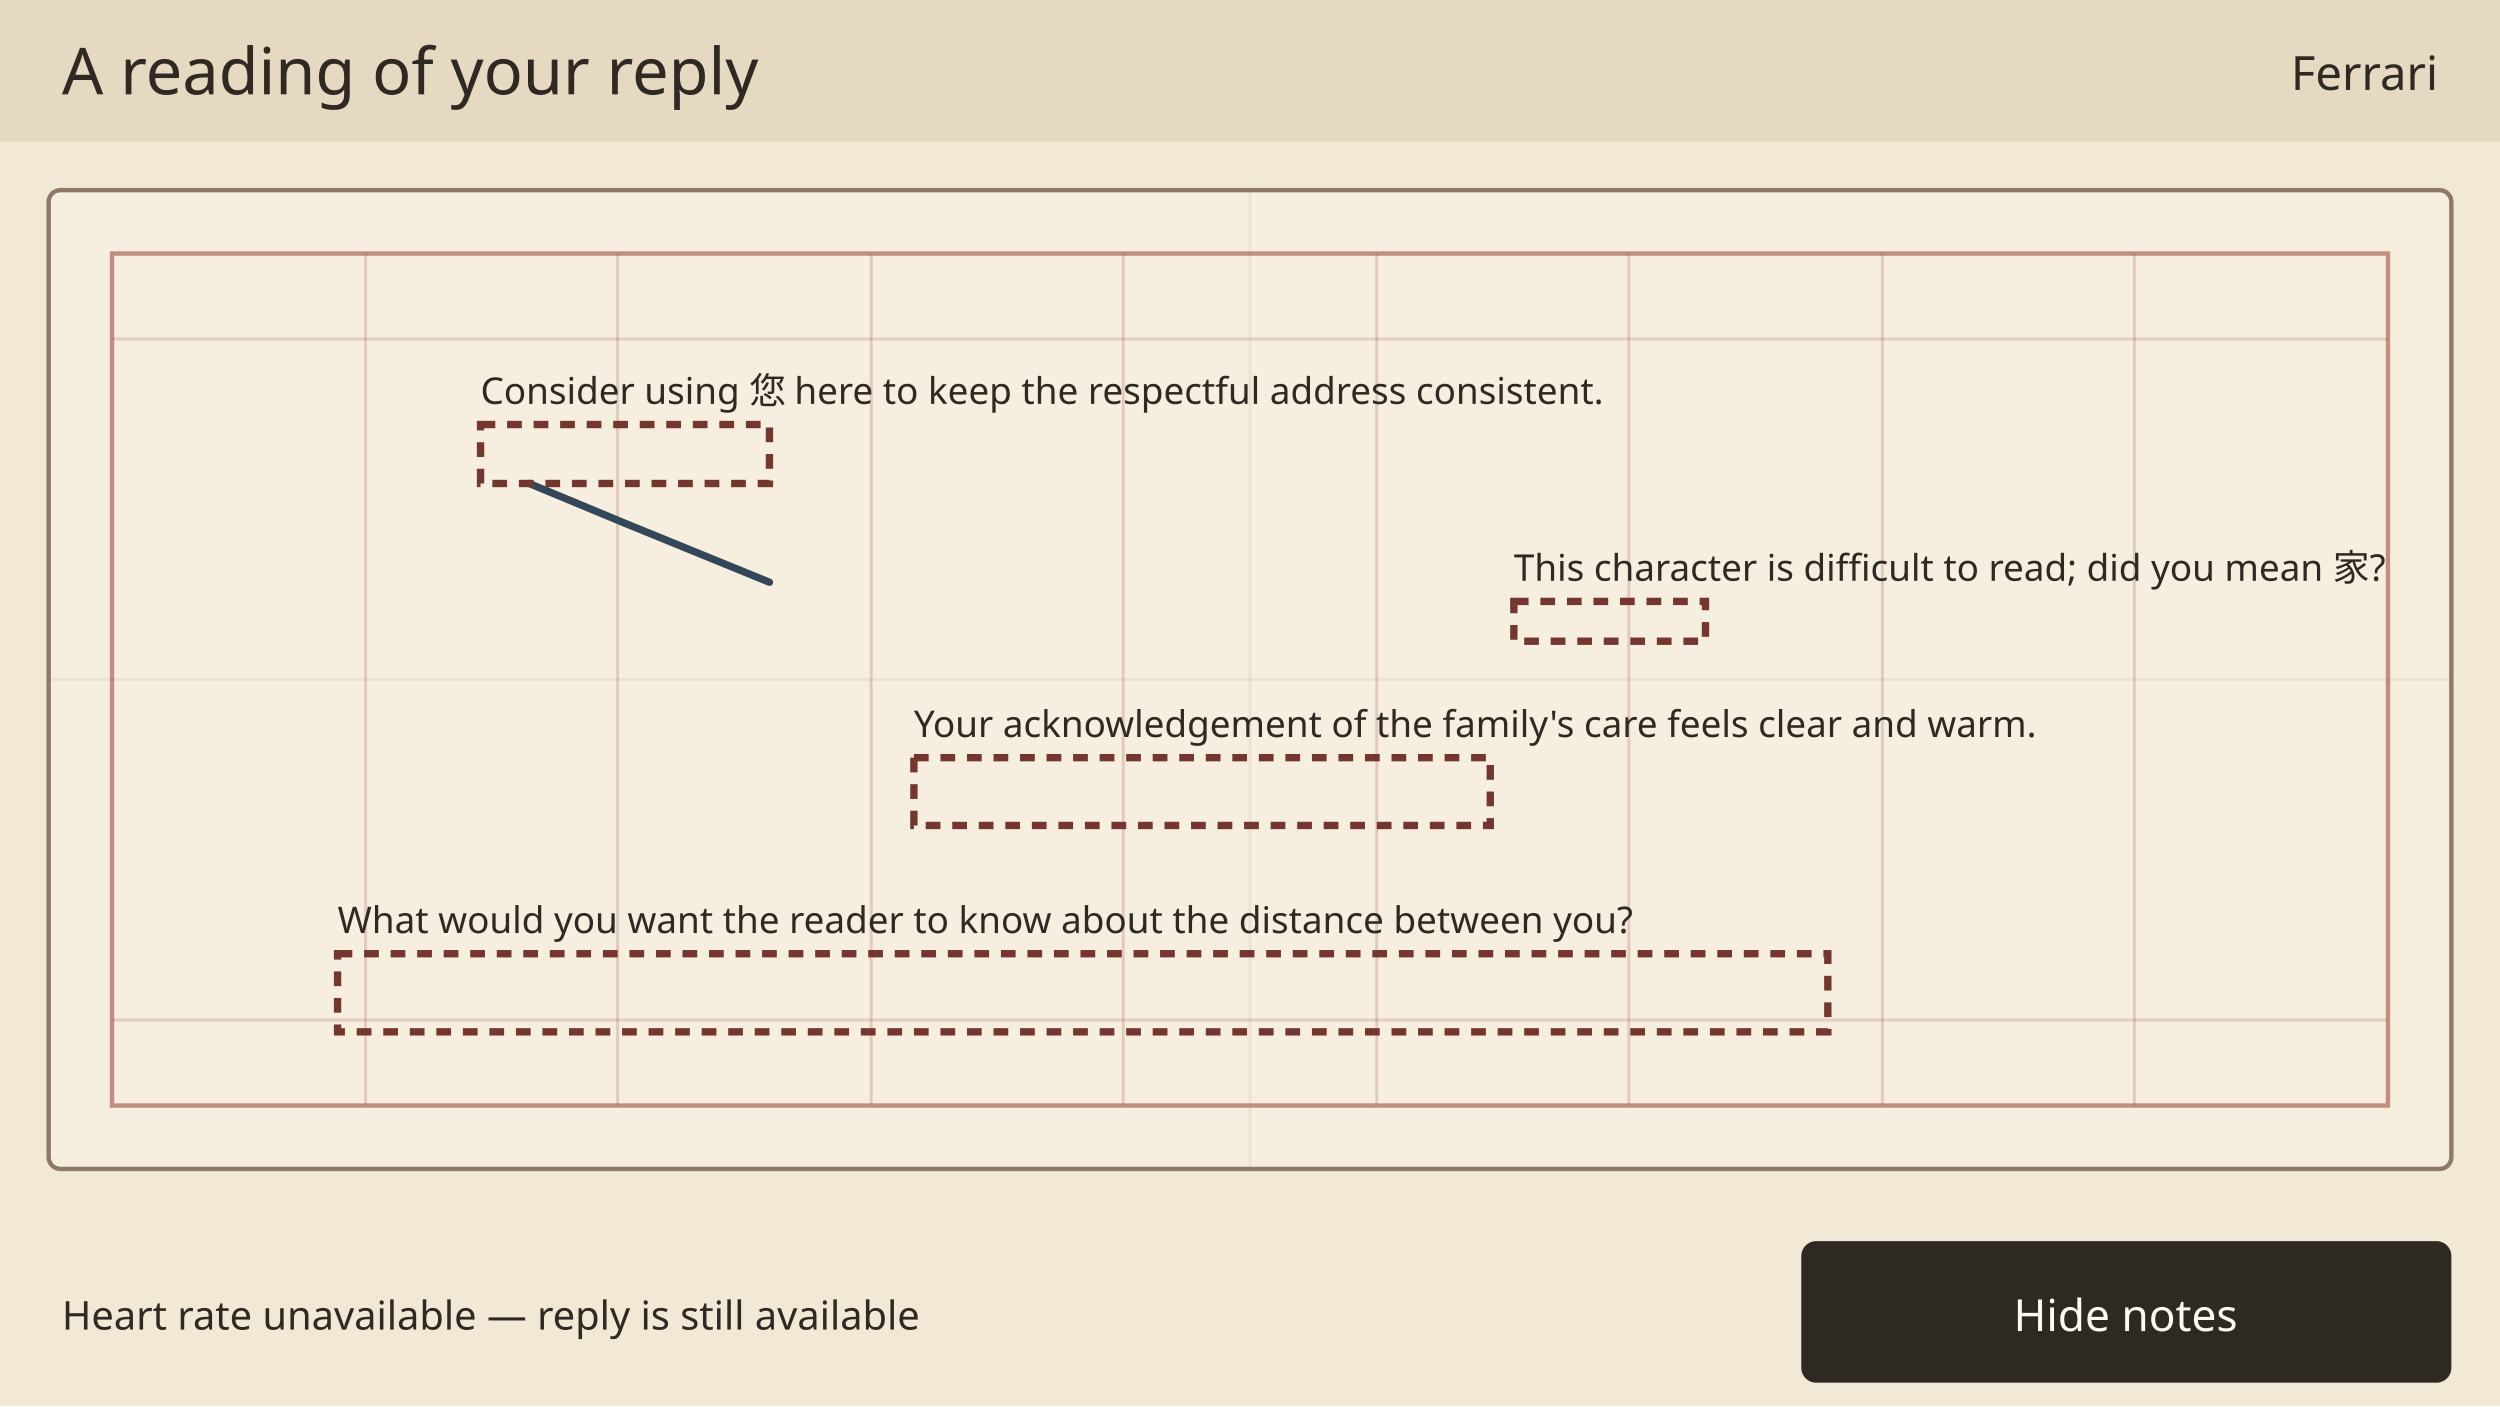
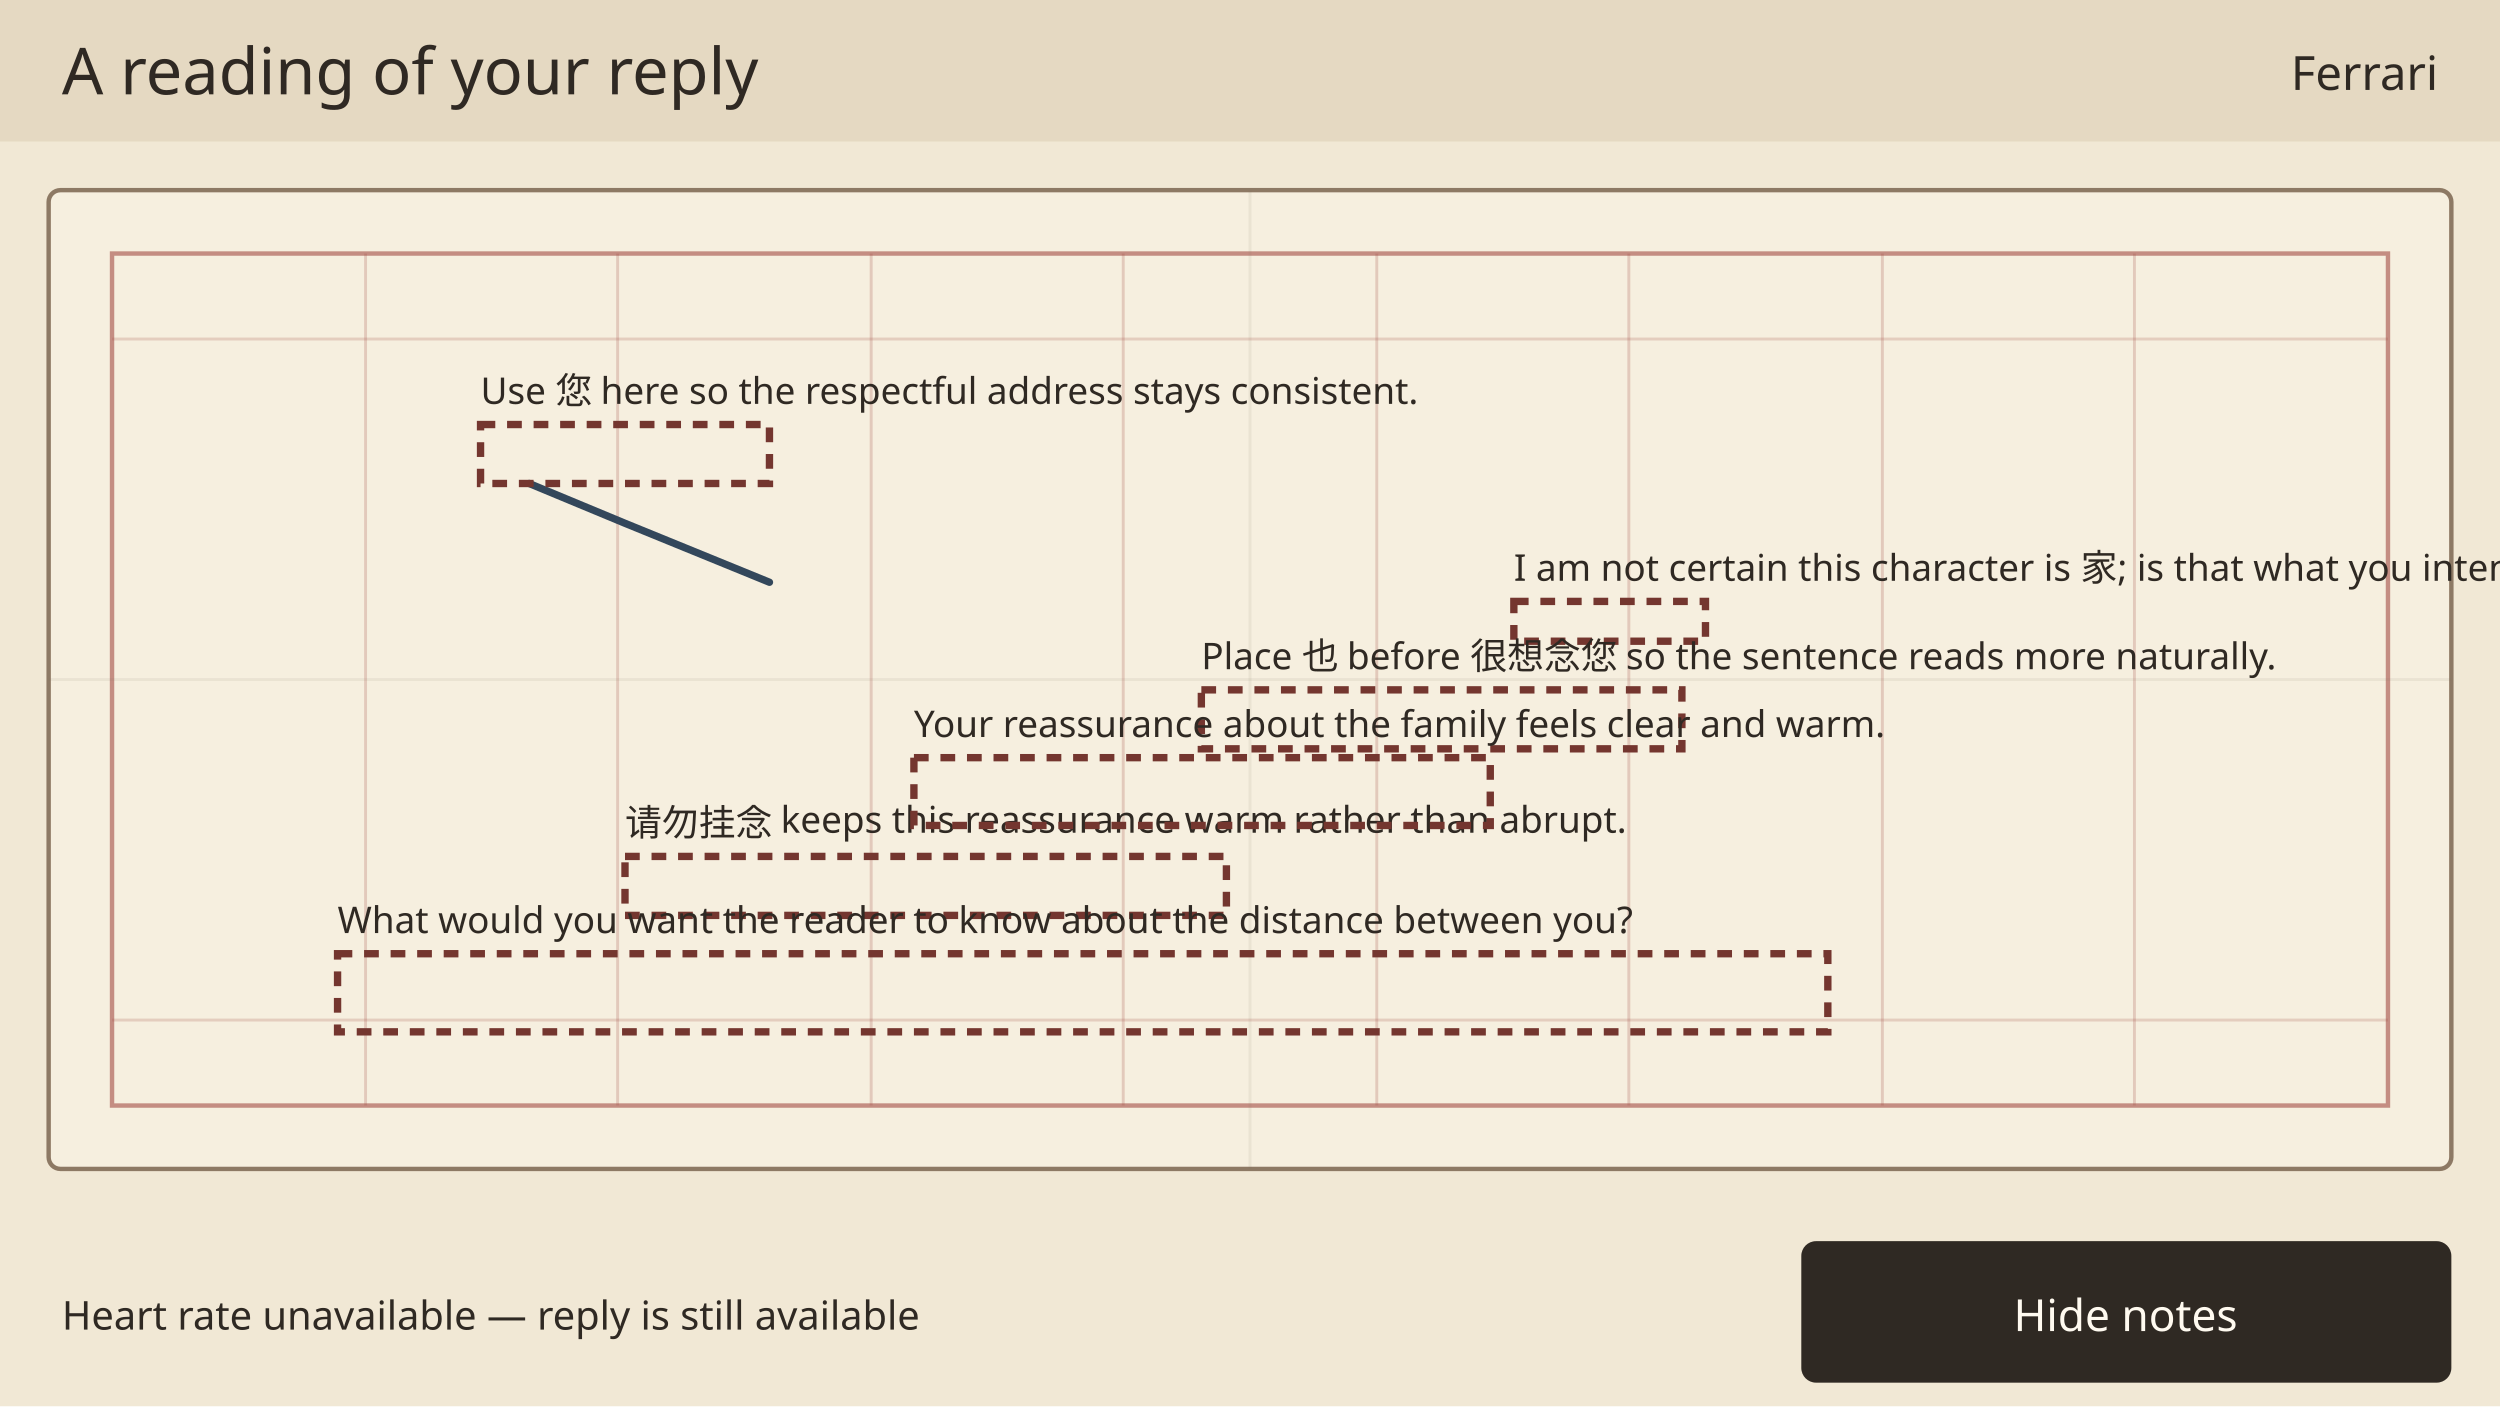
<svg xmlns="http://www.w3.org/2000/svg" width="1696" height="954" viewBox="0 0 1696 954">
  <rect width="1696" height="954" fill="#f1e8d5" />
  <rect width="1696" height="96" fill="#e5d9c2" />
  <text x="42" y="64" fill="#2f2923" font-family="sans-serif" font-size="44" text-anchor="start">A reading of your reply</text>
  <text x="1654" y="61" fill="#2f2923" font-family="sans-serif" font-size="32" text-anchor="end">Ferrari</text>
  <rect x="33" y="129" width="1630" height="664" rx="8" fill="#f6efdf" stroke="#8d7964" stroke-width="3" />
  <g id="stationery-layer">
    <rect x="76" y="172" width="1544" height="578" fill="none" stroke="#a45149" stroke-width="3" opacity="0.62" />
    <path d="M 848 129 V 793" stroke="#796d5e" stroke-width="2" opacity="0.10" />
    <path d="M 33 461 H 1663" stroke="#796d5e" stroke-width="2" opacity="0.10" />
    <path d="M 248 172 V 750" stroke="#a45149" stroke-width="2" opacity="0.24" />
    <path d="M 419 172 V 750" stroke="#a45149" stroke-width="2" opacity="0.24" />
    <path d="M 591 172 V 750" stroke="#a45149" stroke-width="2" opacity="0.24" />
    <path d="M 762 172 V 750" stroke="#a45149" stroke-width="2" opacity="0.24" />
    <path d="M 934 172 V 750" stroke="#a45149" stroke-width="2" opacity="0.24" />
    <path d="M 1105 172 V 750" stroke="#a45149" stroke-width="2" opacity="0.24" />
    <path d="M 1277 172 V 750" stroke="#a45149" stroke-width="2" opacity="0.24" />
    <path d="M 1448 172 V 750" stroke="#a45149" stroke-width="2" opacity="0.24" />
    <path d="M 76 230 H 1620" stroke="#a45149" stroke-width="2" opacity="0.22" />
    <path d="M 76 692 H 1620" stroke="#a45149" stroke-width="2" opacity="0.22" />
  </g>
  <g id="ink-layer" fill="none" stroke="#33475b" stroke-linecap="round">
    <path d="M 359 328 L 424 355 L 522 395" stroke-width="5" />
  </g>
  <g id="marginalia-layer">
    <rect x="326" y="288" width="196" height="40" fill="none" stroke="#74362f" stroke-width="5" stroke-dasharray="10 8" />
-     <text x="326" y="274" fill="#2f2923" font-family="sans-serif" font-size="25" text-anchor="start">Consider using 您 here to keep the respectful address consistent.</text>
+     <text x="326" y="274" fill="#2f2923" font-family="sans-serif" font-size="25" text-anchor="start">Use 您 here so the respectful address stays consistent.</text>
    <rect x="1027" y="408" width="130" height="27" fill="none" stroke="#74362f" stroke-width="5" stroke-dasharray="10 8" />
-     <text x="1027" y="394" fill="#2f2923" font-family="sans-serif" font-size="25" text-anchor="start">This character is difficult to read; did you mean 家?</text>
+     <text x="1027" y="394" fill="#2f2923" font-family="sans-serif" font-size="25" text-anchor="start">I am not certain this character is 家; is that what you intended?</text>
+     <rect x="815" y="468" width="326" height="40" fill="none" stroke="#74362f" stroke-width="5" stroke-dasharray="10 8" />
+     <text x="815" y="454" fill="#2f2923" font-family="sans-serif" font-size="25" text-anchor="start">Place 也 before 很想念您 so the sentence reads more naturally.</text>
+     <rect x="424" y="581" width="408" height="40" fill="none" stroke="#74362f" stroke-width="5" stroke-dasharray="10 8" />
+     <text x="424" y="567" fill="#2f2923" font-family="sans-serif" font-size="25" text-anchor="start">请勿挂念 keeps this reassurance warm rather than abrupt.</text>
    <rect x="620" y="514" width="391" height="46" fill="none" stroke="#74362f" stroke-width="5" stroke-dasharray="10 8" />
-     <text x="620" y="500" fill="#2f2923" font-family="sans-serif" font-size="25" text-anchor="start">Your acknowledgement of the family's care feels clear and warm.</text>
+     <text x="620" y="500" fill="#2f2923" font-family="sans-serif" font-size="25" text-anchor="start">Your reassurance about the family feels clear and warm.</text>
    <rect x="229" y="647" width="1011" height="53" fill="none" stroke="#74362f" stroke-width="5" stroke-dasharray="10 8" />
    <text x="229" y="633" fill="#2f2923" font-family="sans-serif" font-size="25" text-anchor="start">What would you want the reader to know about the distance between you?</text>
  </g>
  <g id="controls-layer" data-min-touch-target="96">
    <rect x="1222" y="842" width="441" height="96" rx="10" fill="#2f2923" data-touch-target="true" />
    <text x="1442" y="903" fill="#fffaf0" font-family="sans-serif" font-size="30" text-anchor="middle">Hide notes</text>
    <text x="42" y="902" fill="#2f2923" font-family="sans-serif" font-size="27" text-anchor="start">Heart rate unavailable — reply is still available</text>
  </g>
</svg>
